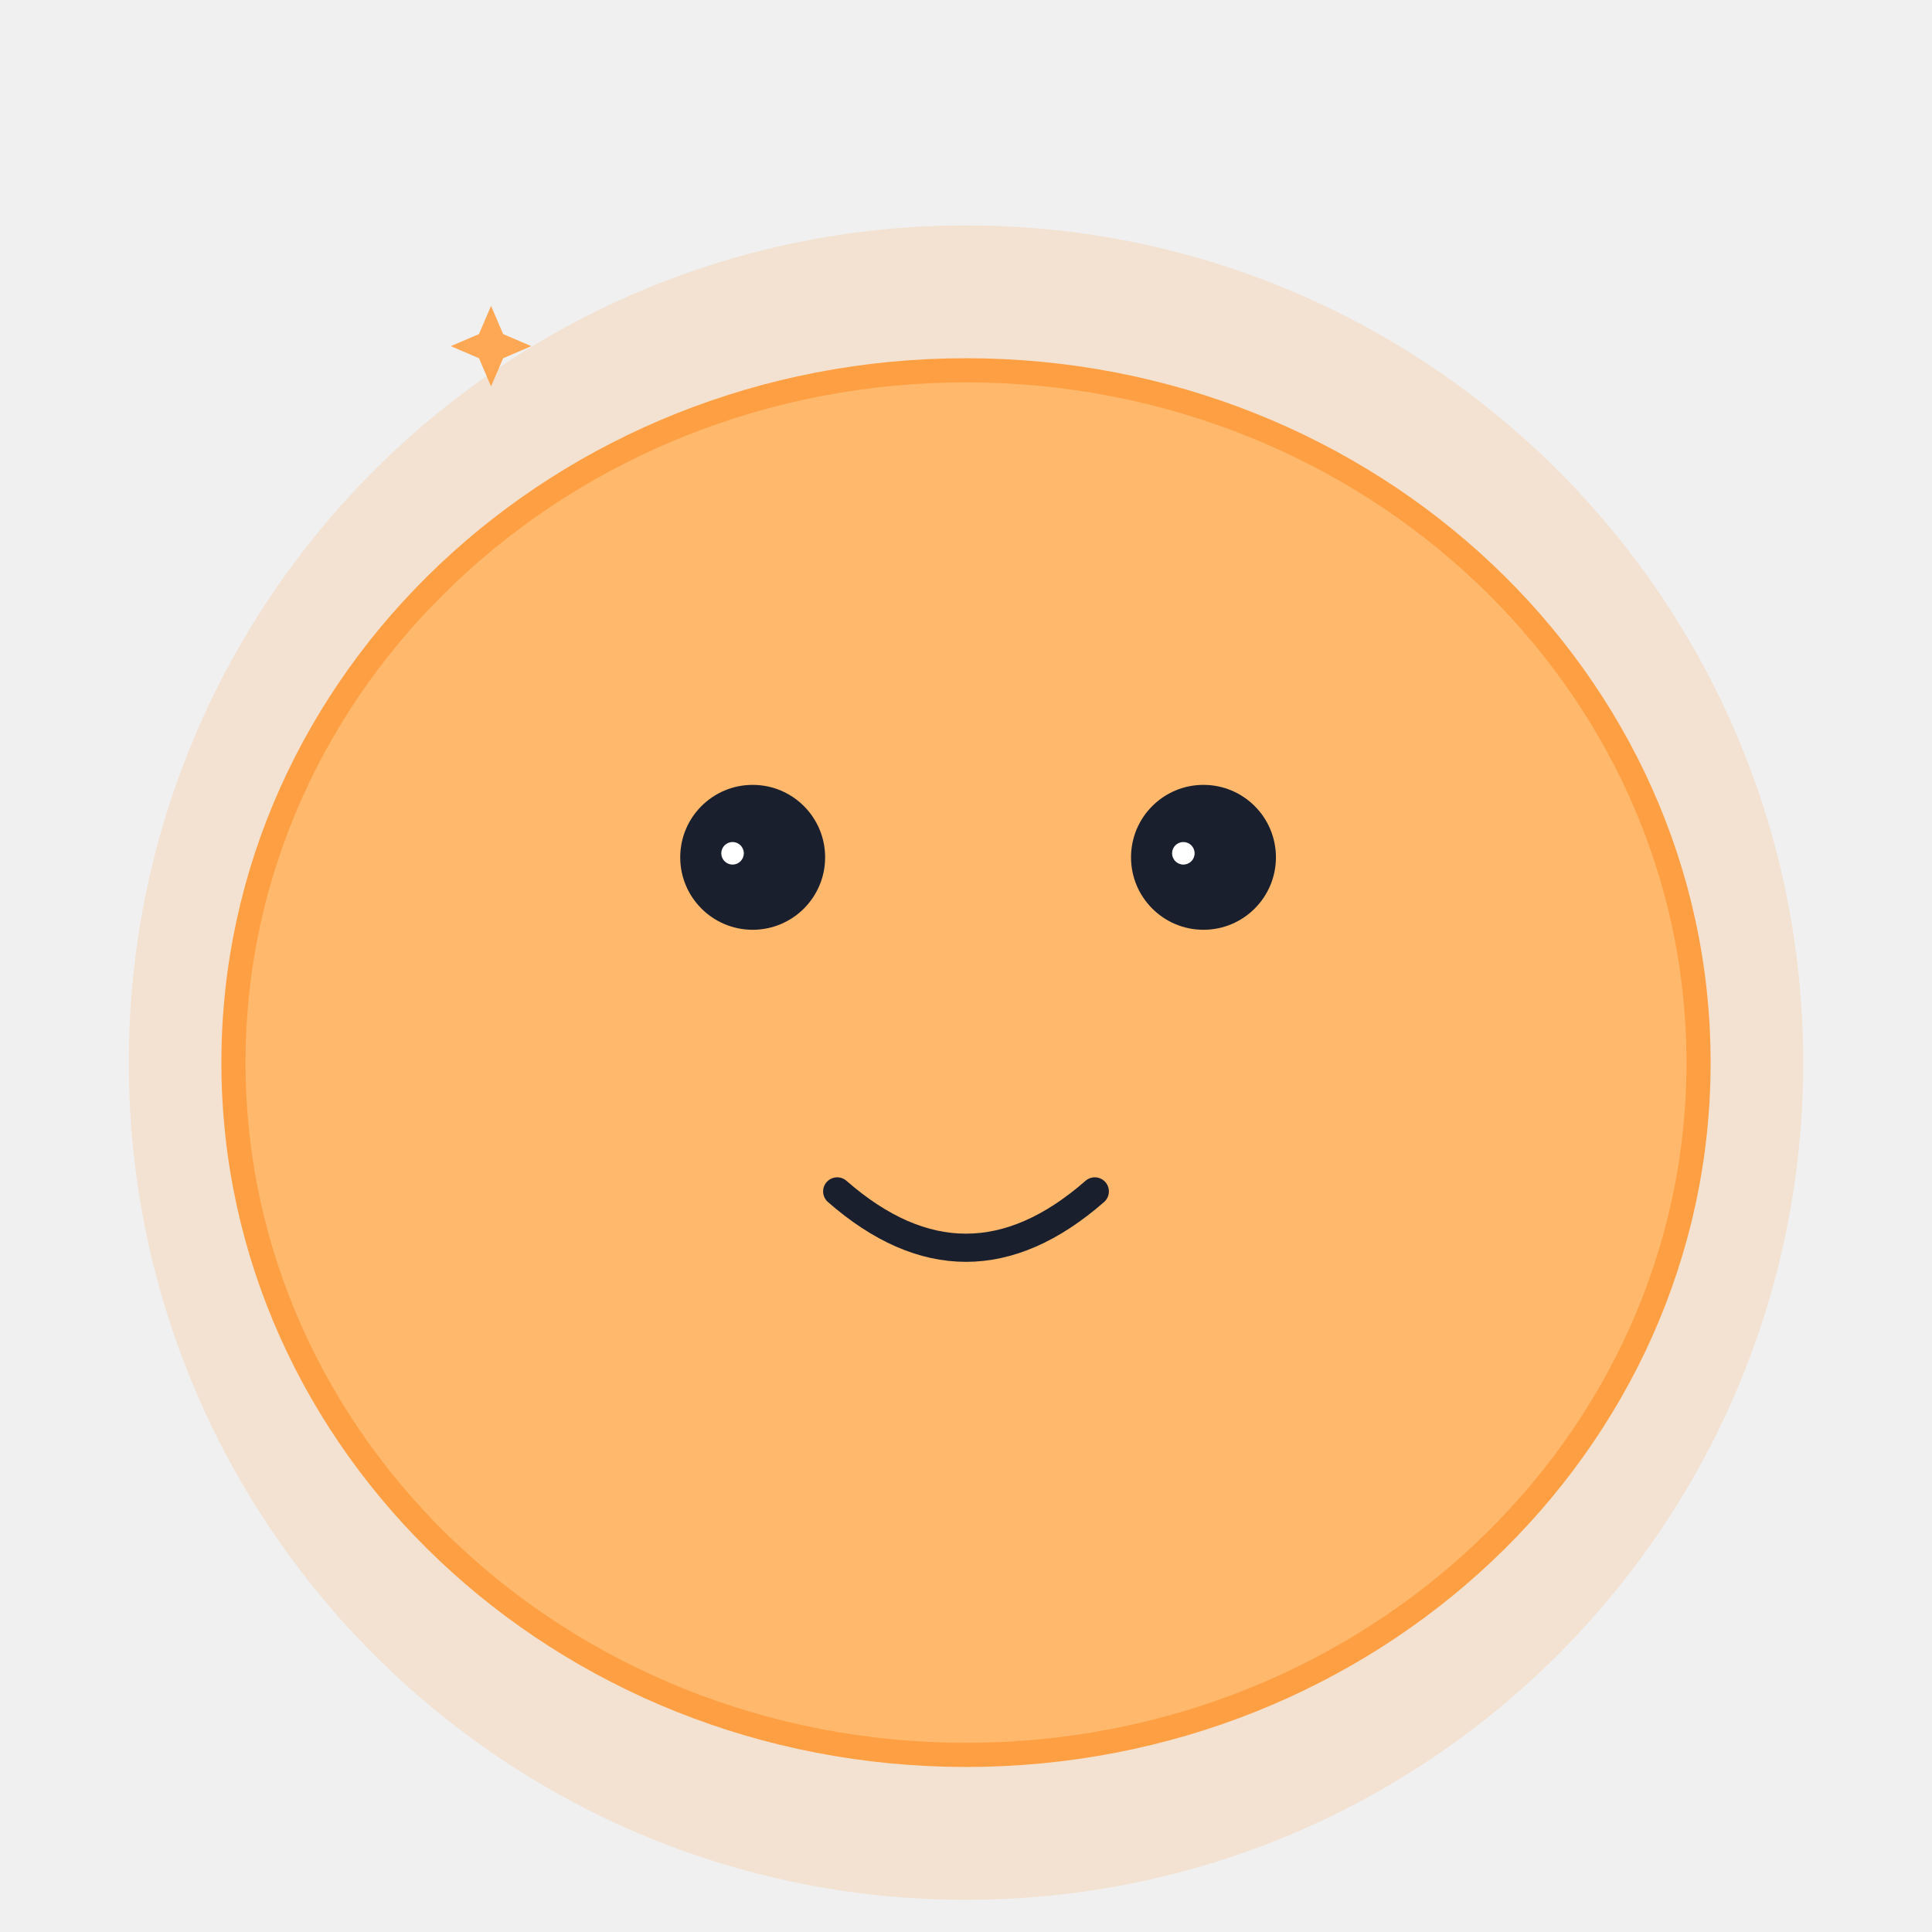
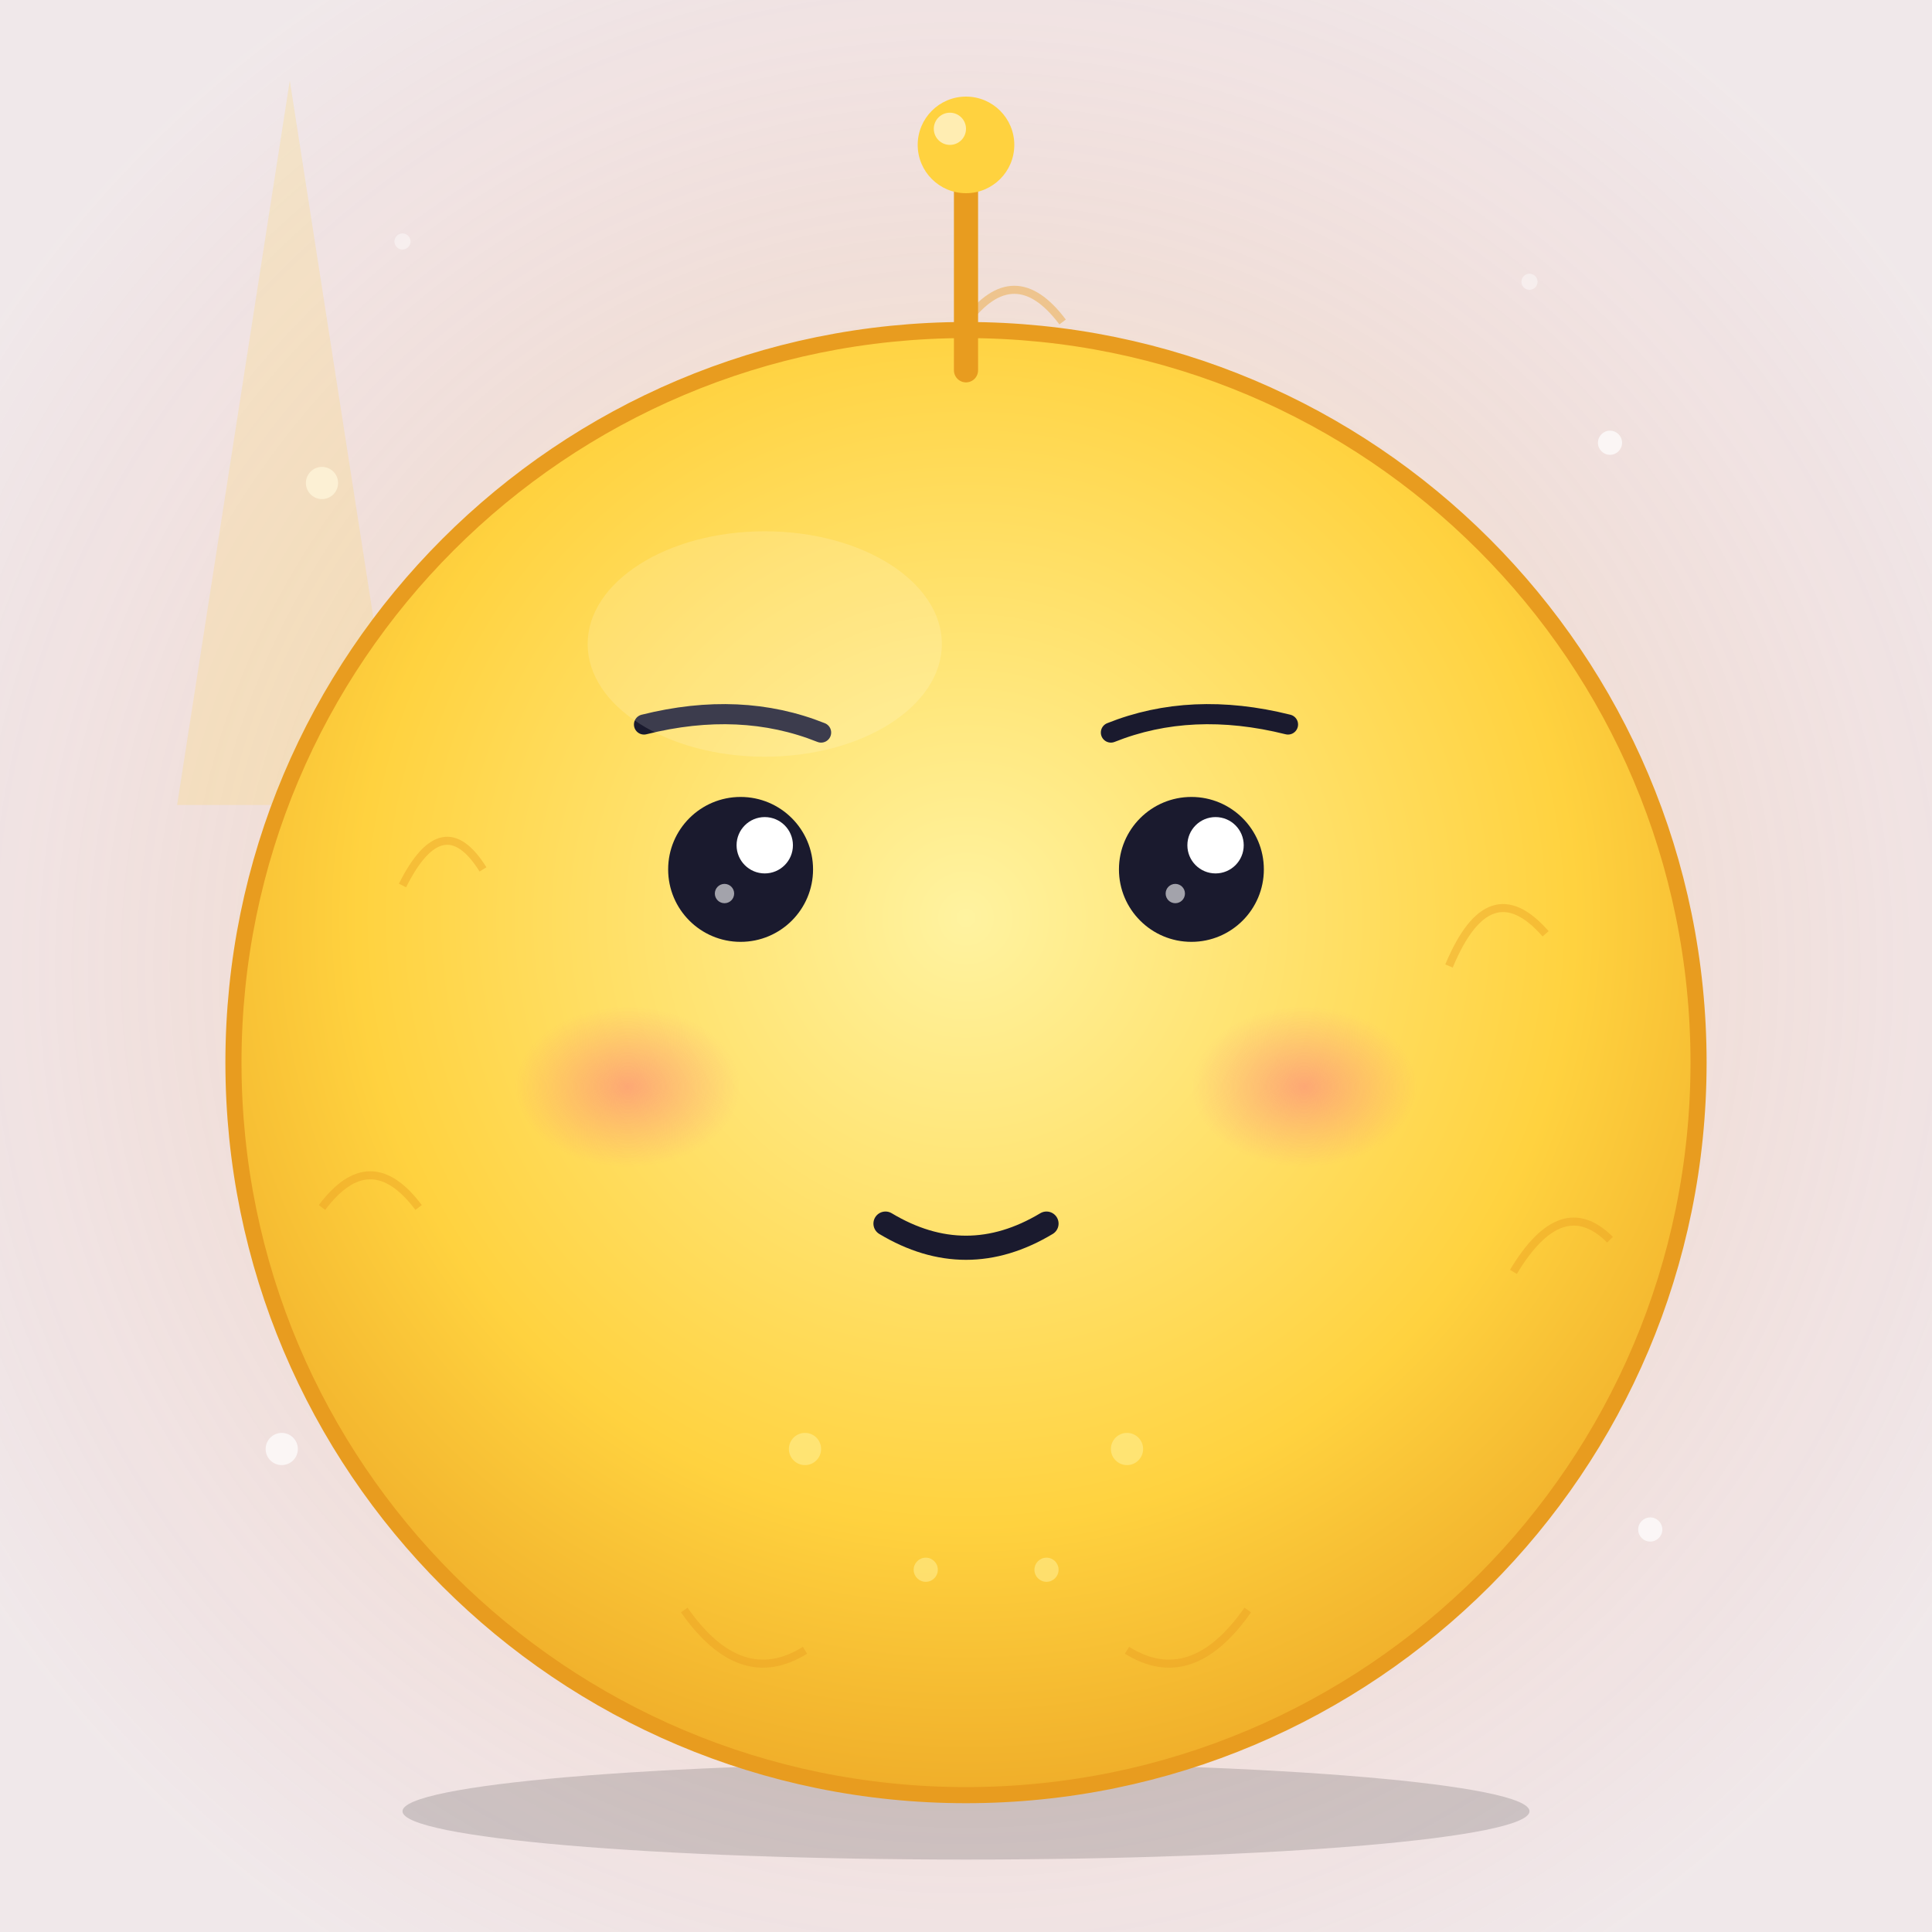
- <svg xmlns="http://www.w3.org/2000/svg" viewBox="0 0 240 240" width="240" height="240" role="img" aria-label="lumo the Lumming (curious)">
-   <circle cx="120" cy="132" r="104" fill="#ff9f43" opacity="0.18" />
-   <ellipse cx="120" cy="132" rx="91" ry="86" fill="#ffb86c" stroke="#ff9f43" stroke-width="3" />
-   <g transform="translate(61,43)" fill="#ff9f43" opacity="0.9">
-     <path d="M0,-5 L1.5,-1.5 L5,0 L1.5,1.5 L0,5 L-1.5,1.5 L-5,0 L-1.5,-1.5 Z" />
+ <svg xmlns="http://www.w3.org/2000/svg" viewBox="0 0 240 240" width="240" height="240" role="img" aria-label="Lumo the Lumming (curious)">
+   <defs>
+     <radialGradient id="bg-lumo-curious" cx="50%" cy="50%" r="60%">
+       <stop offset="0%" stop-color="#ffd23f" stop-opacity="0.33" />
+       <stop offset="100%" stop-color="#ef5777" stop-opacity="0.05" />
+     </radialGradient>
+     <radialGradient id="fur-lumo-curious" cx="50%" cy="40%" r="70%">
+       <stop offset="0%" stop-color="#fff3a0" />
+       <stop offset="60%" stop-color="#ffd23f" />
+       <stop offset="100%" stop-color="#e89c1f" />
+     </radialGradient>
+     <radialGradient id="cheek-lumo-curious" cx="50%" cy="50%" r="50%">
+       <stop offset="0%" stop-color="#fb7185" stop-opacity="0.5" />
+       <stop offset="100%" stop-color="#fb7185" stop-opacity="0" />
+     </radialGradient>
+   </defs>
+   <rect width="240" height="240" fill="url(#bg-lumo-curious)" />
+   <g opacity="0.7">
+     <circle cx="40" cy="60" r="2" fill="#fff" />
+     <circle cx="200" cy="55" r="1.5" fill="#fff" />
+     <circle cx="35" cy="180" r="2" fill="#fff" />
+     <circle cx="205" cy="190" r="1.5" fill="#fff" />
+     <circle cx="50" cy="30" r="1" fill="#fff" opacity="0.6" />
+     <circle cx="190" cy="35" r="1" fill="#fff" opacity="0.6" />
  </g>
-   <circle cx="93.5" cy="106.5" r="9" fill="#1a1f2e" />
-   <circle cx="149.5" cy="106.5" r="9" fill="#1a1f2e" />
-   <circle cx="91" cy="106" r="1.4" fill="#fff" />
-   <circle cx="147" cy="106" r="1.4" fill="#fff" />
-   <path d="M104,148 Q120,162 136,148" stroke="#1a1f2e" stroke-width="3.5" fill="none" stroke-linecap="round" />
+   <g fill="#ffd23f" opacity="0.6">
+     <path d="M22,100 L36,10 L50,100 Z" opacity="0.3" />
+   </g>
+   <ellipse cx="120" cy="225" rx="70" ry="6" fill="#000" opacity="0.15" />
+   <circle cx="120" cy="132" r="91" fill="url(#fur-lumo-curious)" stroke="#e89c1f" stroke-width="2" />
+   <g opacity="0.4" stroke="#e89c1f" stroke-width="1" fill="none">
+     <path d="M50,110 Q55,100 60,108" />
+     <path d="M180,120 Q185,108 192,116" />
+     <path d="M40,150 Q46,142 52,150" />
+     <path d="M188,158 Q194,148 200,154" />
+     <path d="M120,40 Q126,32 132,40" />
+     <path d="M85,200 Q92,210 100,205" />
+     <path d="M155,200 Q148,210 140,205" />
+   </g>
+   <line x1="120" y1="46" x2="120" y2="22" stroke="#e89c1f" stroke-width="3" stroke-linecap="round" />
+   <circle cx="120" cy="18" r="6" fill="#ffd23f" />
+   <circle cx="118" cy="16" r="2" fill="#fff" opacity="0.6" />
+   <ellipse cx="78" cy="135" rx="14" ry="10" fill="url(#cheek-lumo-curious)" />
+   <ellipse cx="162" cy="135" rx="14" ry="10" fill="url(#cheek-lumo-curious)" />
+   <circle cx="92" cy="108" r="9" fill="#1a1a2e" />
+   <circle cx="148" cy="108" r="9" fill="#1a1a2e" />
+   <circle cx="95" cy="105" r="3.5" fill="#fff" />
+   <circle cx="151" cy="105" r="3.5" fill="#fff" />
+   <circle cx="90" cy="111" r="1.2" fill="#fff" opacity="0.6" />
+   <circle cx="146" cy="111" r="1.2" fill="#fff" opacity="0.6" />
+   <path d="M80,90 Q92,87 102,91" stroke="#1a1a2e" stroke-width="2.5" fill="none" stroke-linecap="round" />
+   <path d="M138,91 Q148,87 160,90" stroke="#1a1a2e" stroke-width="2.5" fill="none" stroke-linecap="round" />
+   <path d="M110,152 Q120,158 130,152" stroke="#1a1a2e" stroke-width="3" fill="none" stroke-linecap="round" />
+   <g opacity="0.5" fill="#fff3a0">
+     <circle cx="100" cy="180" r="2" />
+     <circle cx="140" cy="180" r="2" />
+     <circle cx="115" cy="195" r="1.5" />
+     <circle cx="130" cy="195" r="1.5" />
+   </g>
+   <ellipse cx="95" cy="80" rx="22" ry="14" fill="#fff" opacity="0.15" />
</svg>
